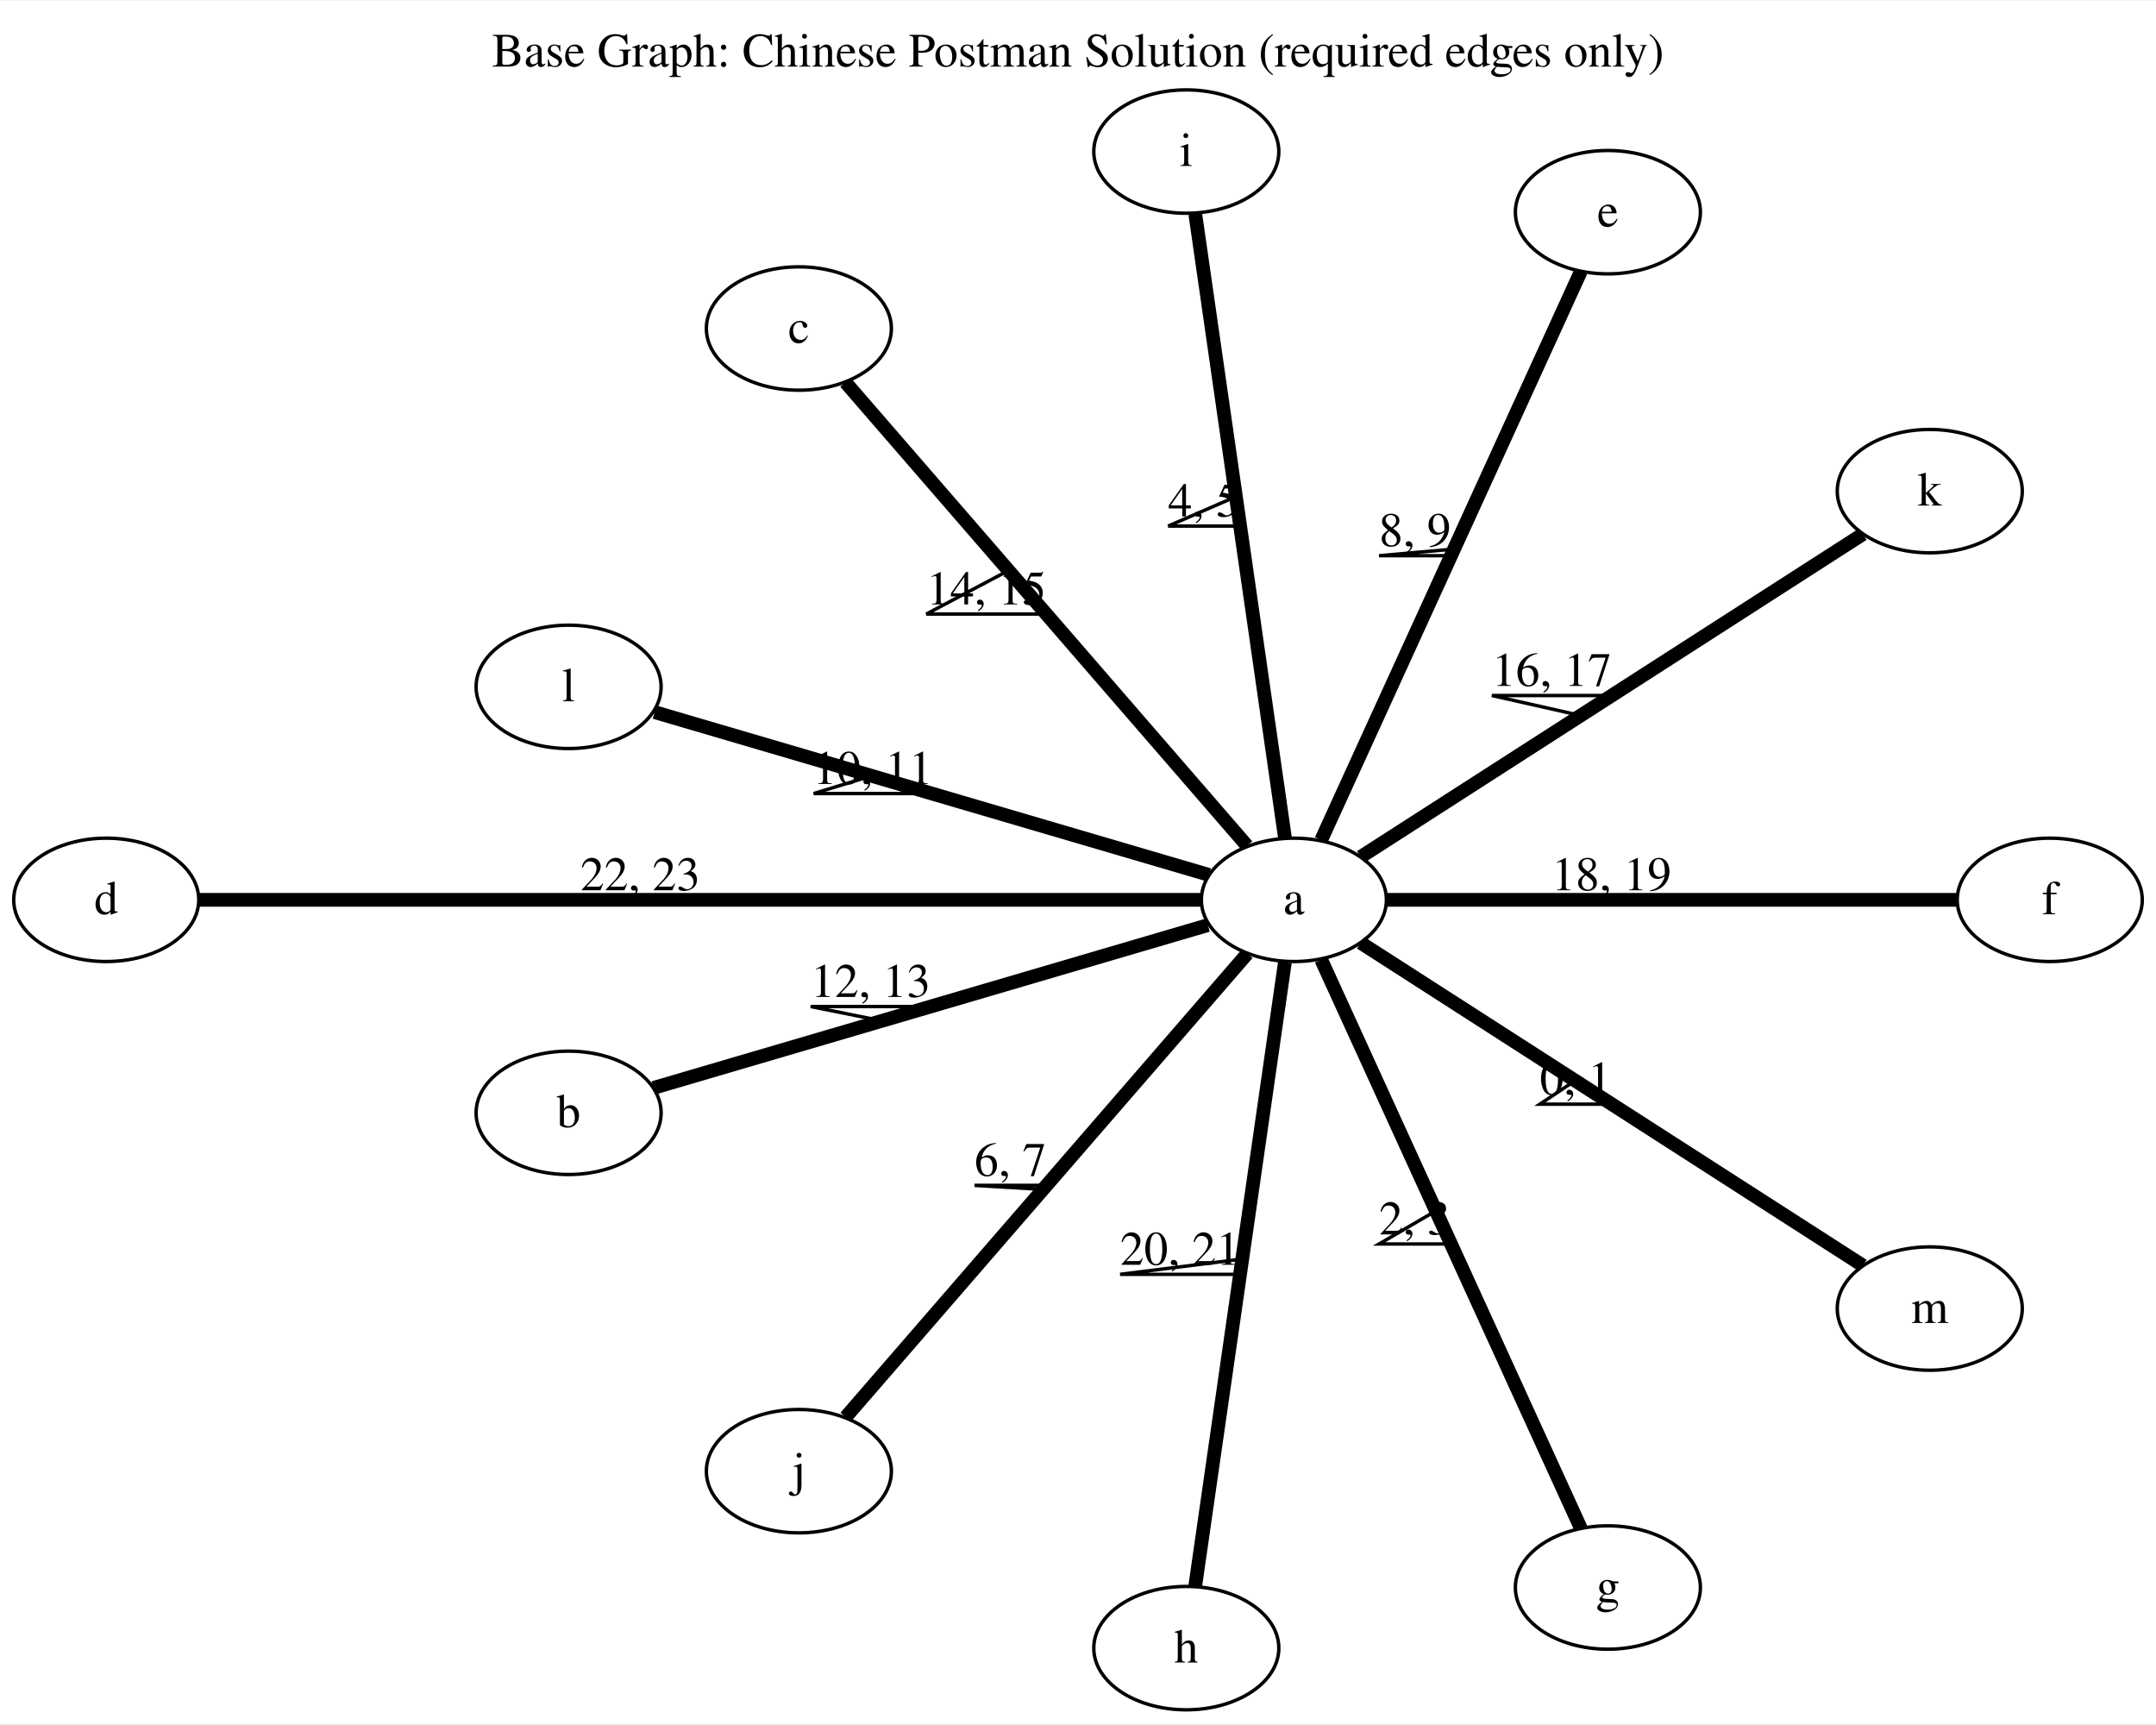
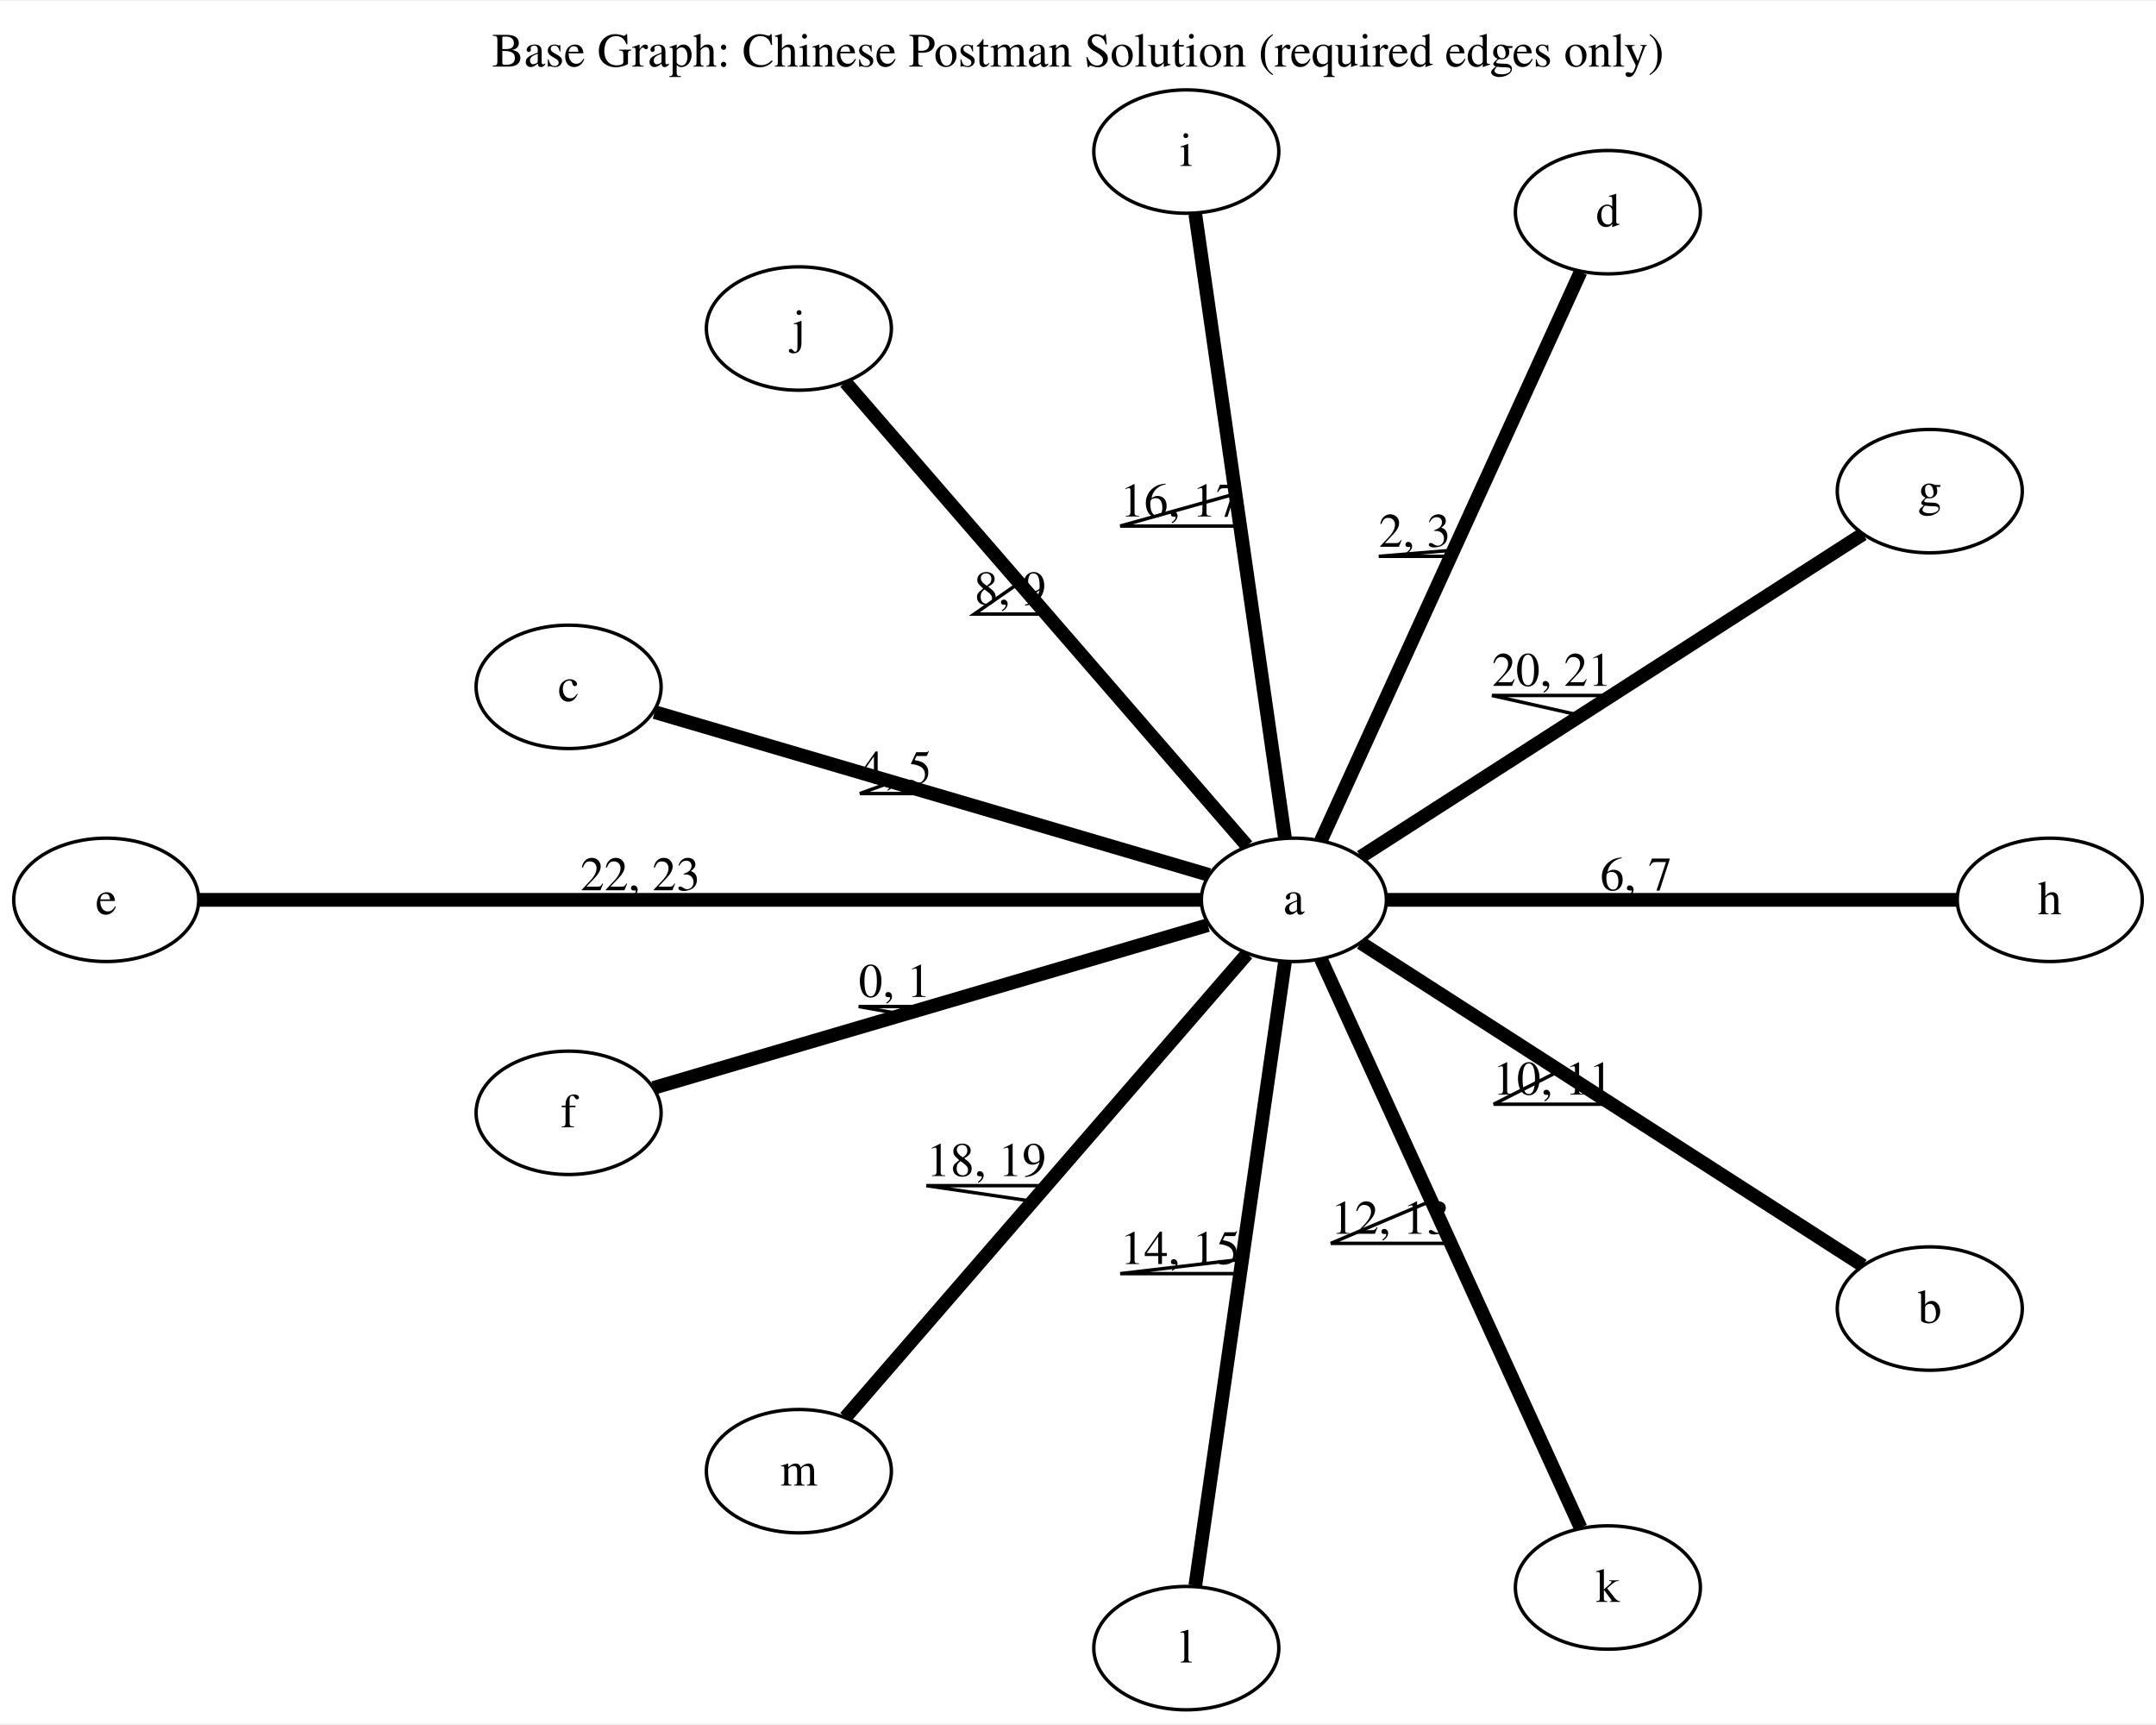
<svg xmlns="http://www.w3.org/2000/svg" width="629pt" height="503pt" viewBox="0.00 0.00 629.18 502.69">
  <g id="graph0" class="graph" transform="scale(1 1) rotate(0) translate(4 498.687)">
    <polygon fill="white" stroke="none" points="-4,4 -4,-498.687 625.178,-498.687 625.178,4 -4,4" />
    <text text-anchor="middle" x="310.589" y="-479.487" font-family="Times,serif" font-size="14.00">Base Graph: Chinese Postman Solution (required edges only)</text>
    <g id="node1" class="node">
      <ellipse fill="none" stroke="black" cx="27" cy="-236.343" rx="27" ry="18" />
-       <text text-anchor="middle" x="27" y="-232.143" font-family="Times,serif" font-size="14.00">d</text>
+       <text text-anchor="middle" x="27" y="-232.143" font-family="Times,serif" font-size="14.00">e</text>
    </g>
-     <g id="node5" class="node">
+     <g id="node12" class="node">
      <ellipse fill="none" stroke="black" cx="373.589" cy="-236.343" rx="27" ry="18" />
      <text text-anchor="middle" x="373.589" y="-232.143" font-family="Times,serif" font-size="14.00">a</text>
    </g>
    <g id="0" class="edge">
      <path fill="none" stroke="black" stroke-width="4" d="M54.196,-236.343C118.986,-236.343 281.857,-236.343 346.519,-236.343" />
      <text text-anchor="middle" x="182.858" y="-239.143" font-family="Times,serif" font-size="14.00">22, 23</text>
      <polyline fill="none" stroke="black" points="200.358,-236.343 165.358,-236.343 182.762,-236.343 " />
    </g>
    <g id="node2" class="node">
+       <ellipse fill="none" stroke="black" cx="229.134" cy="-69.634" rx="27" ry="18" />
+       <text text-anchor="middle" x="229.134" y="-65.434" font-family="Times,serif" font-size="14.00">m</text>
+     </g>
+     <g id="1" class="edge">
+       <path fill="none" stroke="black" stroke-width="4" d="M242.724,-85.317C270.256,-117.091 332.34,-188.74 359.93,-220.58" />
+       <text text-anchor="middle" x="283.827" y="-155.749" font-family="Times,serif" font-size="14.00">18, 19</text>
+       <polyline fill="none" stroke="black" points="301.327,-152.949 266.327,-152.949 297.367,-148.379 " />
+     </g>
+     <g id="node3" class="node">
+       <ellipse fill="none" stroke="black" cx="342.196" cy="-18" rx="27" ry="18" />
+       <text text-anchor="middle" x="342.196" y="-13.8" font-family="Times,serif" font-size="14.00">l</text>
+     </g>
+     <g id="2" class="edge">
+       <path fill="none" stroke="black" stroke-width="4" d="M344.818,-36.24C350.742,-77.443 365.1,-177.302 370.996,-218.309" />
+       <text text-anchor="middle" x="340.407" y="-130.074" font-family="Times,serif" font-size="14.00">14, 15</text>
+       <polyline fill="none" stroke="black" points="357.907,-127.274 322.907,-127.274 358.511,-131.477 " />
+     </g>
+     <g id="node4" class="node">
+       <ellipse fill="none" stroke="black" cx="465.225" cy="-35.689" rx="27" ry="18" />
+       <text text-anchor="middle" x="465.225" y="-31.489" font-family="Times,serif" font-size="14.00">k</text>
+     </g>
+     <g id="3" class="edge">
+       <path fill="none" stroke="black" stroke-width="4" d="M457.253,-53.145C439.879,-91.188 398.774,-181.195 381.477,-219.071" />
+       <text text-anchor="middle" x="401.865" y="-138.908" font-family="Times,serif" font-size="14.00">12, 13</text>
+       <polyline fill="none" stroke="black" points="419.365,-136.108 384.365,-136.108 413.699,-148.513 " />
+     </g>
+     <g id="node5" class="node">
+       <ellipse fill="none" stroke="black" cx="559.16" cy="-117.084" rx="27" ry="18" />
+       <text text-anchor="middle" x="559.16" y="-112.884" font-family="Times,serif" font-size="14.00">b</text>
+     </g>
+     <g id="8" class="edge">
+       <path fill="none" stroke="black" stroke-width="4" d="M539.651,-129.622C504.011,-152.526 428.768,-200.882 393.114,-223.795" />
+       <text text-anchor="middle" x="449.139" y="-179.508" font-family="Times,serif" font-size="14.00">10, 11</text>
+       <polyline fill="none" stroke="black" points="466.383,-176.708 431.896,-176.708 451.18,-186.479 " />
+     </g>
+     <g id="node6" class="node">
+       <ellipse fill="none" stroke="black" cx="594.178" cy="-236.343" rx="27" ry="18" />
+       <text text-anchor="middle" x="594.178" y="-232.143" font-family="Times,serif" font-size="14.00">h</text>
+     </g>
+     <g id="5" class="edge">
+       <path fill="none" stroke="black" stroke-width="4" d="M567.129,-236.343C524.792,-236.343 443.331,-236.343 400.859,-236.343" />
+       <text text-anchor="middle" x="473.494" y="-239.143" font-family="Times,serif" font-size="14.00">6, 7</text>
+       <polyline fill="none" stroke="black" points="483.994,-236.343 462.994,-236.343 473.173,-236.343 " />
+     </g>
+     <g id="node7" class="node">
+       <ellipse fill="none" stroke="black" cx="559.16" cy="-355.603" rx="27" ry="18" />
+       <text text-anchor="middle" x="559.16" y="-351.403" font-family="Times,serif" font-size="14.00">g</text>
+     </g>
+     <g id="6" class="edge">
+       <path fill="none" stroke="black" stroke-width="4" d="M539.651,-343.065C504.011,-320.161 428.768,-271.805 393.114,-248.892" />
+       <text text-anchor="middle" x="448.883" y="-298.779" font-family="Times,serif" font-size="14.00">20, 21</text>
+       <polyline fill="none" stroke="black" points="466.383,-295.979 431.383,-295.979 457.304,-290.144 " />
+     </g>
+     <g id="node8" class="node">
+       <ellipse fill="none" stroke="black" cx="465.225" cy="-436.998" rx="27" ry="18" />
+       <text text-anchor="middle" x="465.225" y="-432.798" font-family="Times,serif" font-size="14.00">d</text>
+     </g>
+     <g id="7" class="edge">
+       <path fill="none" stroke="black" stroke-width="4" d="M457.253,-419.542C439.879,-381.499 398.774,-291.492 381.477,-253.616" />
+       <text text-anchor="middle" x="408.865" y="-339.379" font-family="Times,serif" font-size="14.00">2, 3</text>
+       <polyline fill="none" stroke="black" points="419.365,-336.579 398.365,-336.579 420.192,-338.391 " />
+     </g>
+     <g id="node9" class="node">
      <ellipse fill="none" stroke="black" cx="342.196" cy="-454.687" rx="27" ry="18" />
      <text text-anchor="middle" x="342.196" y="-450.487" font-family="Times,serif" font-size="14.00">i</text>
    </g>
-     <g id="1" class="edge">
+     <g id="4" class="edge">
      <path fill="none" stroke="black" stroke-width="4" d="M344.818,-436.447C350.742,-395.244 365.1,-295.385 370.996,-254.378" />
-       <text text-anchor="middle" x="347.407" y="-348.212" font-family="Times,serif" font-size="14.00">4, 5</text>
-       <polyline fill="none" stroke="black" points="357.907,-345.412 336.907,-345.412 356.672,-354.004 " />
-     </g>
-     <g id="node3" class="node">
-       <ellipse fill="none" stroke="black" cx="229.134" cy="-403.053" rx="27" ry="18" />
-       <text text-anchor="middle" x="229.134" y="-398.853" font-family="Times,serif" font-size="14.00">c</text>
-     </g>
-     <g id="2" class="edge">
-       <path fill="none" stroke="black" stroke-width="4" d="M242.724,-387.37C270.256,-355.596 332.34,-283.947 359.93,-252.107" />
-       <text text-anchor="middle" x="283.827" y="-322.538" font-family="Times,serif" font-size="14.00">14, 15</text>
-       <polyline fill="none" stroke="black" points="301.327,-319.738 266.327,-319.738 290.313,-332.449 " />
-     </g>
-     <g id="node4" class="node">
-       <ellipse fill="none" stroke="black" cx="161.935" cy="-298.491" rx="27" ry="18" />
-       <text text-anchor="middle" x="161.935" y="-294.291" font-family="Times,serif" font-size="14.00">l</text>
-     </g>
-     <g id="3" class="edge">
-       <path fill="none" stroke="black" stroke-width="4" d="M187.046,-291.117C227.89,-279.124 308.228,-255.535 348.838,-243.611" />
-       <text text-anchor="middle" x="250.699" y="-270.164" font-family="Times,serif" font-size="14.00">10, 11</text>
-       <polyline fill="none" stroke="black" points="267.942,-267.364 233.455,-267.364 250.366,-272.525 " />
-     </g>
-     <g id="node6" class="node">
-       <ellipse fill="none" stroke="black" cx="161.935" cy="-174.196" rx="27" ry="18" />
-       <text text-anchor="middle" x="161.935" y="-169.996" font-family="Times,serif" font-size="14.00">b</text>
-     </g>
-     <g id="5" class="edge">
-       <path fill="none" stroke="black" stroke-width="4" d="M348.478,-228.97C307.634,-216.977 227.296,-193.388 186.686,-181.464" />
-       <text text-anchor="middle" x="250.082" y="-208.017" font-family="Times,serif" font-size="14.00">12, 13</text>
-       <polyline fill="none" stroke="black" points="267.582,-205.217 232.582,-205.217 253.347,-201.037 " />
-     </g>
-     <g id="node7" class="node">
-       <ellipse fill="none" stroke="black" cx="229.134" cy="-69.634" rx="27" ry="18" />
-       <text text-anchor="middle" x="229.134" y="-65.434" font-family="Times,serif" font-size="14.00">j</text>
-     </g>
-     <g id="6" class="edge">
-       <path fill="none" stroke="black" stroke-width="4" d="M359.999,-220.66C332.467,-188.886 270.383,-117.237 242.793,-85.397" />
-       <text text-anchor="middle" x="290.896" y="-155.828" font-family="Times,serif" font-size="14.00">6, 7</text>
-       <polyline fill="none" stroke="black" points="301.396,-153.028 280.396,-153.028 300.367,-151.841 " />
-     </g>
-     <g id="node8" class="node">
-       <ellipse fill="none" stroke="black" cx="342.196" cy="-18" rx="27" ry="18" />
-       <text text-anchor="middle" x="342.196" y="-13.8" font-family="Times,serif" font-size="14.00">h</text>
-     </g>
-     <g id="7" class="edge">
-       <path fill="none" stroke="black" stroke-width="4" d="M370.966,-218.103C365.042,-176.901 350.685,-77.041 344.789,-36.035" />
-       <text text-anchor="middle" x="340.377" y="-129.869" font-family="Times,serif" font-size="14.00">20, 21</text>
-       <polyline fill="none" stroke="black" points="357.877,-127.069 322.877,-127.069 358.52,-131.537 " />
-     </g>
-     <g id="node9" class="node">
-       <ellipse fill="none" stroke="black" cx="465.225" cy="-35.689" rx="27" ry="18" />
-       <text text-anchor="middle" x="465.225" y="-31.489" font-family="Times,serif" font-size="14.00">g</text>
-     </g>
-     <g id="8" class="edge">
-       <path fill="none" stroke="black" stroke-width="4" d="M381.561,-218.888C398.935,-180.844 440.039,-90.838 457.337,-52.961" />
-       <text text-anchor="middle" x="408.949" y="-138.725" font-family="Times,serif" font-size="14.00">2, 3</text>
-       <polyline fill="none" stroke="black" points="419.449,-135.925 398.449,-135.925 415.032,-145.596 " />
+       <text text-anchor="middle" x="340.407" y="-348.212" font-family="Times,serif" font-size="14.00">16, 17</text>
+       <polyline fill="none" stroke="black" points="357.907,-345.412 322.907,-345.412 356.553,-354.828 " />
    </g>
    <g id="node10" class="node">
-       <ellipse fill="none" stroke="black" cx="559.16" cy="-117.084" rx="27" ry="18" />
-       <text text-anchor="middle" x="559.16" y="-112.884" font-family="Times,serif" font-size="14.00">m</text>
+       <ellipse fill="none" stroke="black" cx="229.134" cy="-403.053" rx="27" ry="18" />
+       <text text-anchor="middle" x="229.134" y="-398.853" font-family="Times,serif" font-size="14.00">j</text>
    </g>
    <g id="9" class="edge">
-       <path fill="none" stroke="black" stroke-width="4" d="M393.097,-223.806C428.738,-200.901 503.981,-152.545 539.634,-129.633" />
-       <text text-anchor="middle" x="455.866" y="-179.519" font-family="Times,serif" font-size="14.00">0, 1</text>
-       <polyline fill="none" stroke="black" points="466.366,-176.719 445.366,-176.719 455.661,-183.599 " />
+       <path fill="none" stroke="black" stroke-width="4" d="M242.724,-387.37C270.256,-355.596 332.34,-283.947 359.93,-252.107" />
+       <text text-anchor="middle" x="290.827" y="-322.538" font-family="Times,serif" font-size="14.00">8, 9</text>
+       <polyline fill="none" stroke="black" points="301.327,-319.738 280.327,-319.738 293.44,-328.84 " />
    </g>
    <g id="node11" class="node">
-       <ellipse fill="none" stroke="black" cx="594.178" cy="-236.343" rx="27" ry="18" />
-       <text text-anchor="middle" x="594.178" y="-232.143" font-family="Times,serif" font-size="14.00">f</text>
-     </g>
-     <g id="4" class="edge">
-       <path fill="none" stroke="black" stroke-width="4" d="M400.637,-236.343C442.974,-236.343 524.435,-236.343 566.908,-236.343" />
-       <text text-anchor="middle" x="466.273" y="-239.143" font-family="Times,serif" font-size="14.00">18, 19</text>
-       <polyline fill="none" stroke="black" points="483.773,-236.343 448.773,-236.343 466.01,-236.343 " />
-     </g>
-     <g id="node12" class="node">
-       <ellipse fill="none" stroke="black" cx="559.16" cy="-355.603" rx="27" ry="18" />
-       <text text-anchor="middle" x="559.16" y="-351.403" font-family="Times,serif" font-size="14.00">k</text>
+       <ellipse fill="none" stroke="black" cx="161.935" cy="-298.491" rx="27" ry="18" />
+       <text text-anchor="middle" x="161.935" y="-294.291" font-family="Times,serif" font-size="14.00">c</text>
    </g>
    <g id="10" class="edge">
-       <path fill="none" stroke="black" stroke-width="4" d="M393.097,-248.881C428.738,-271.786 503.981,-320.142 539.634,-343.054" />
-       <text text-anchor="middle" x="448.866" y="-298.768" font-family="Times,serif" font-size="14.00">16, 17</text>
-       <polyline fill="none" stroke="black" points="466.366,-295.968 431.366,-295.968 457.278,-290.127 " />
+       <path fill="none" stroke="black" stroke-width="4" d="M187.046,-291.117C227.89,-279.124 308.228,-255.535 348.838,-243.611" />
+       <text text-anchor="middle" x="257.442" y="-270.164" font-family="Times,serif" font-size="14.00">4, 5</text>
+       <polyline fill="none" stroke="black" points="267.942,-267.364 246.942,-267.364 256.345,-270.769 " />
    </g>
    <g id="node13" class="node">
-       <ellipse fill="none" stroke="black" cx="465.225" cy="-436.998" rx="27" ry="18" />
-       <text text-anchor="middle" x="465.225" y="-432.798" font-family="Times,serif" font-size="14.00">e</text>
+       <ellipse fill="none" stroke="black" cx="161.935" cy="-174.196" rx="27" ry="18" />
+       <text text-anchor="middle" x="161.935" y="-169.996" font-family="Times,serif" font-size="14.00">f</text>
    </g>
    <g id="11" class="edge">
-       <path fill="none" stroke="black" stroke-width="4" d="M381.561,-253.799C398.935,-291.843 440.039,-381.849 457.337,-419.726" />
-       <text text-anchor="middle" x="408.949" y="-339.562" font-family="Times,serif" font-size="14.00">8, 9</text>
-       <polyline fill="none" stroke="black" points="419.449,-336.762 398.449,-336.762 420.333,-338.7 " />
+       <path fill="none" stroke="black" stroke-width="4" d="M348.478,-228.97C307.634,-216.977 227.296,-193.388 186.686,-181.464" />
+       <text text-anchor="middle" x="257.082" y="-208.017" font-family="Times,serif" font-size="14.00">0, 1</text>
+       <polyline fill="none" stroke="black" points="267.582,-205.217 246.582,-205.217 259.698,-202.902 " />
    </g>
  </g>
</svg>
